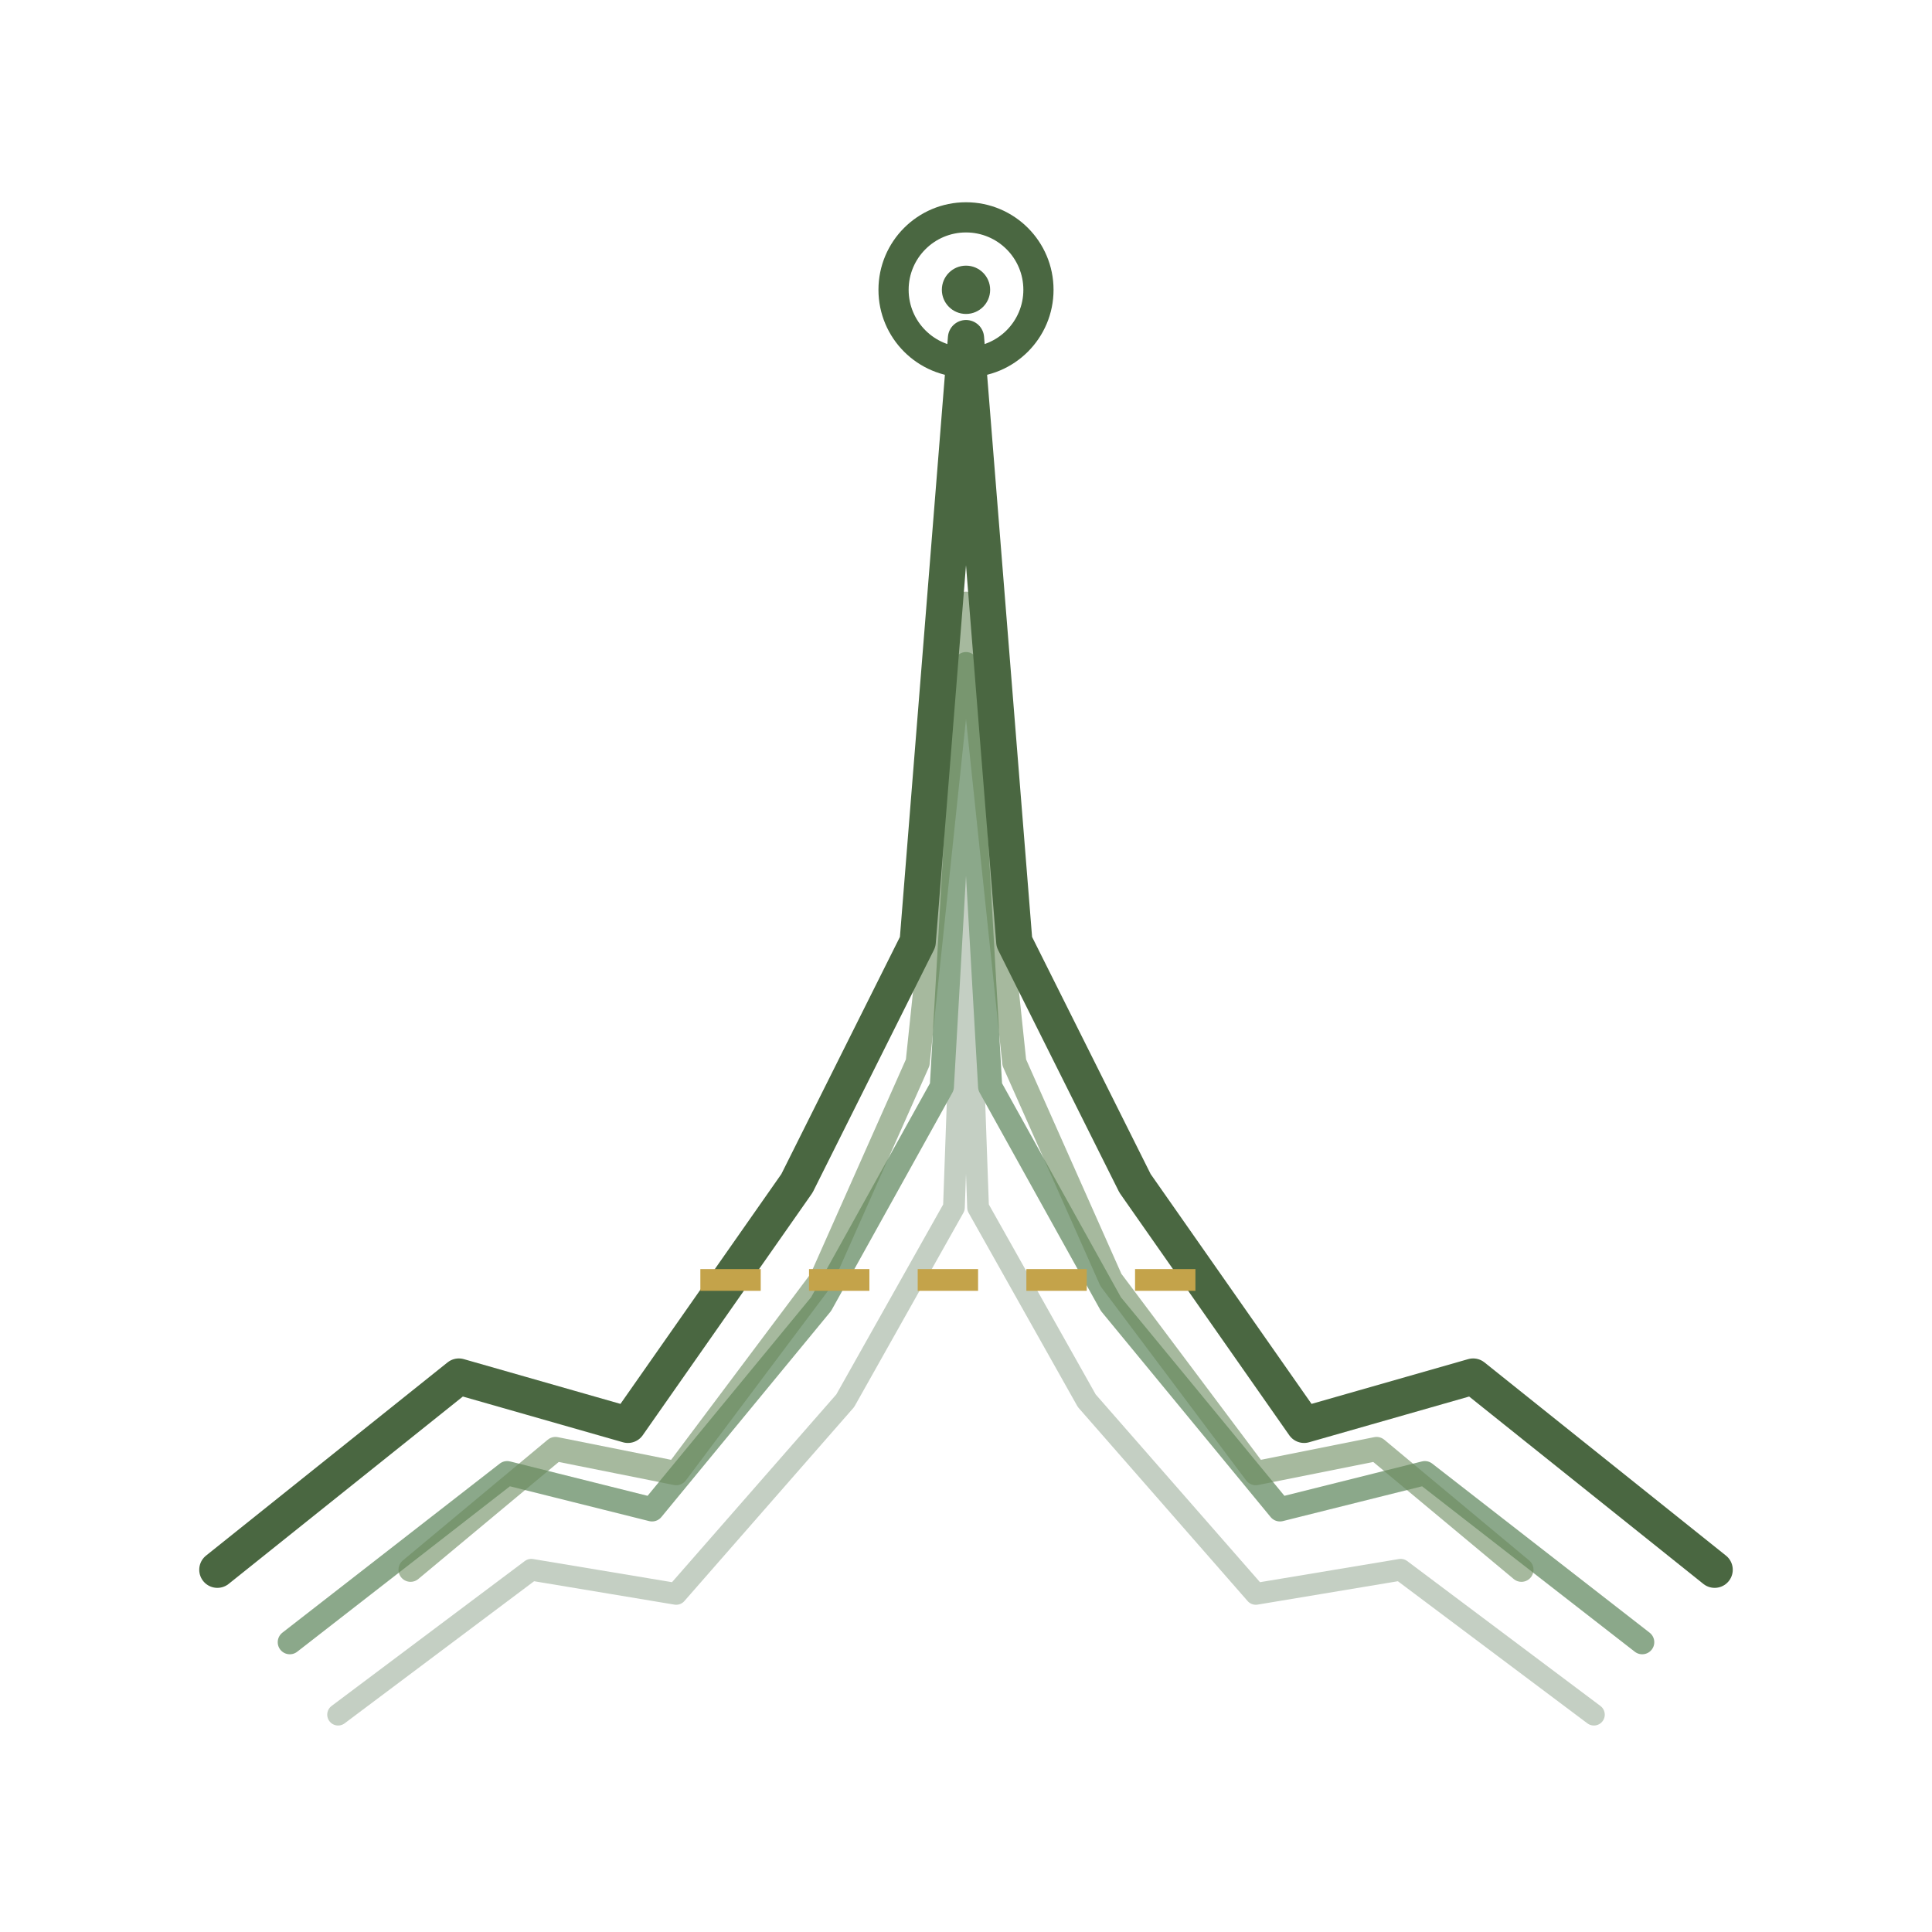
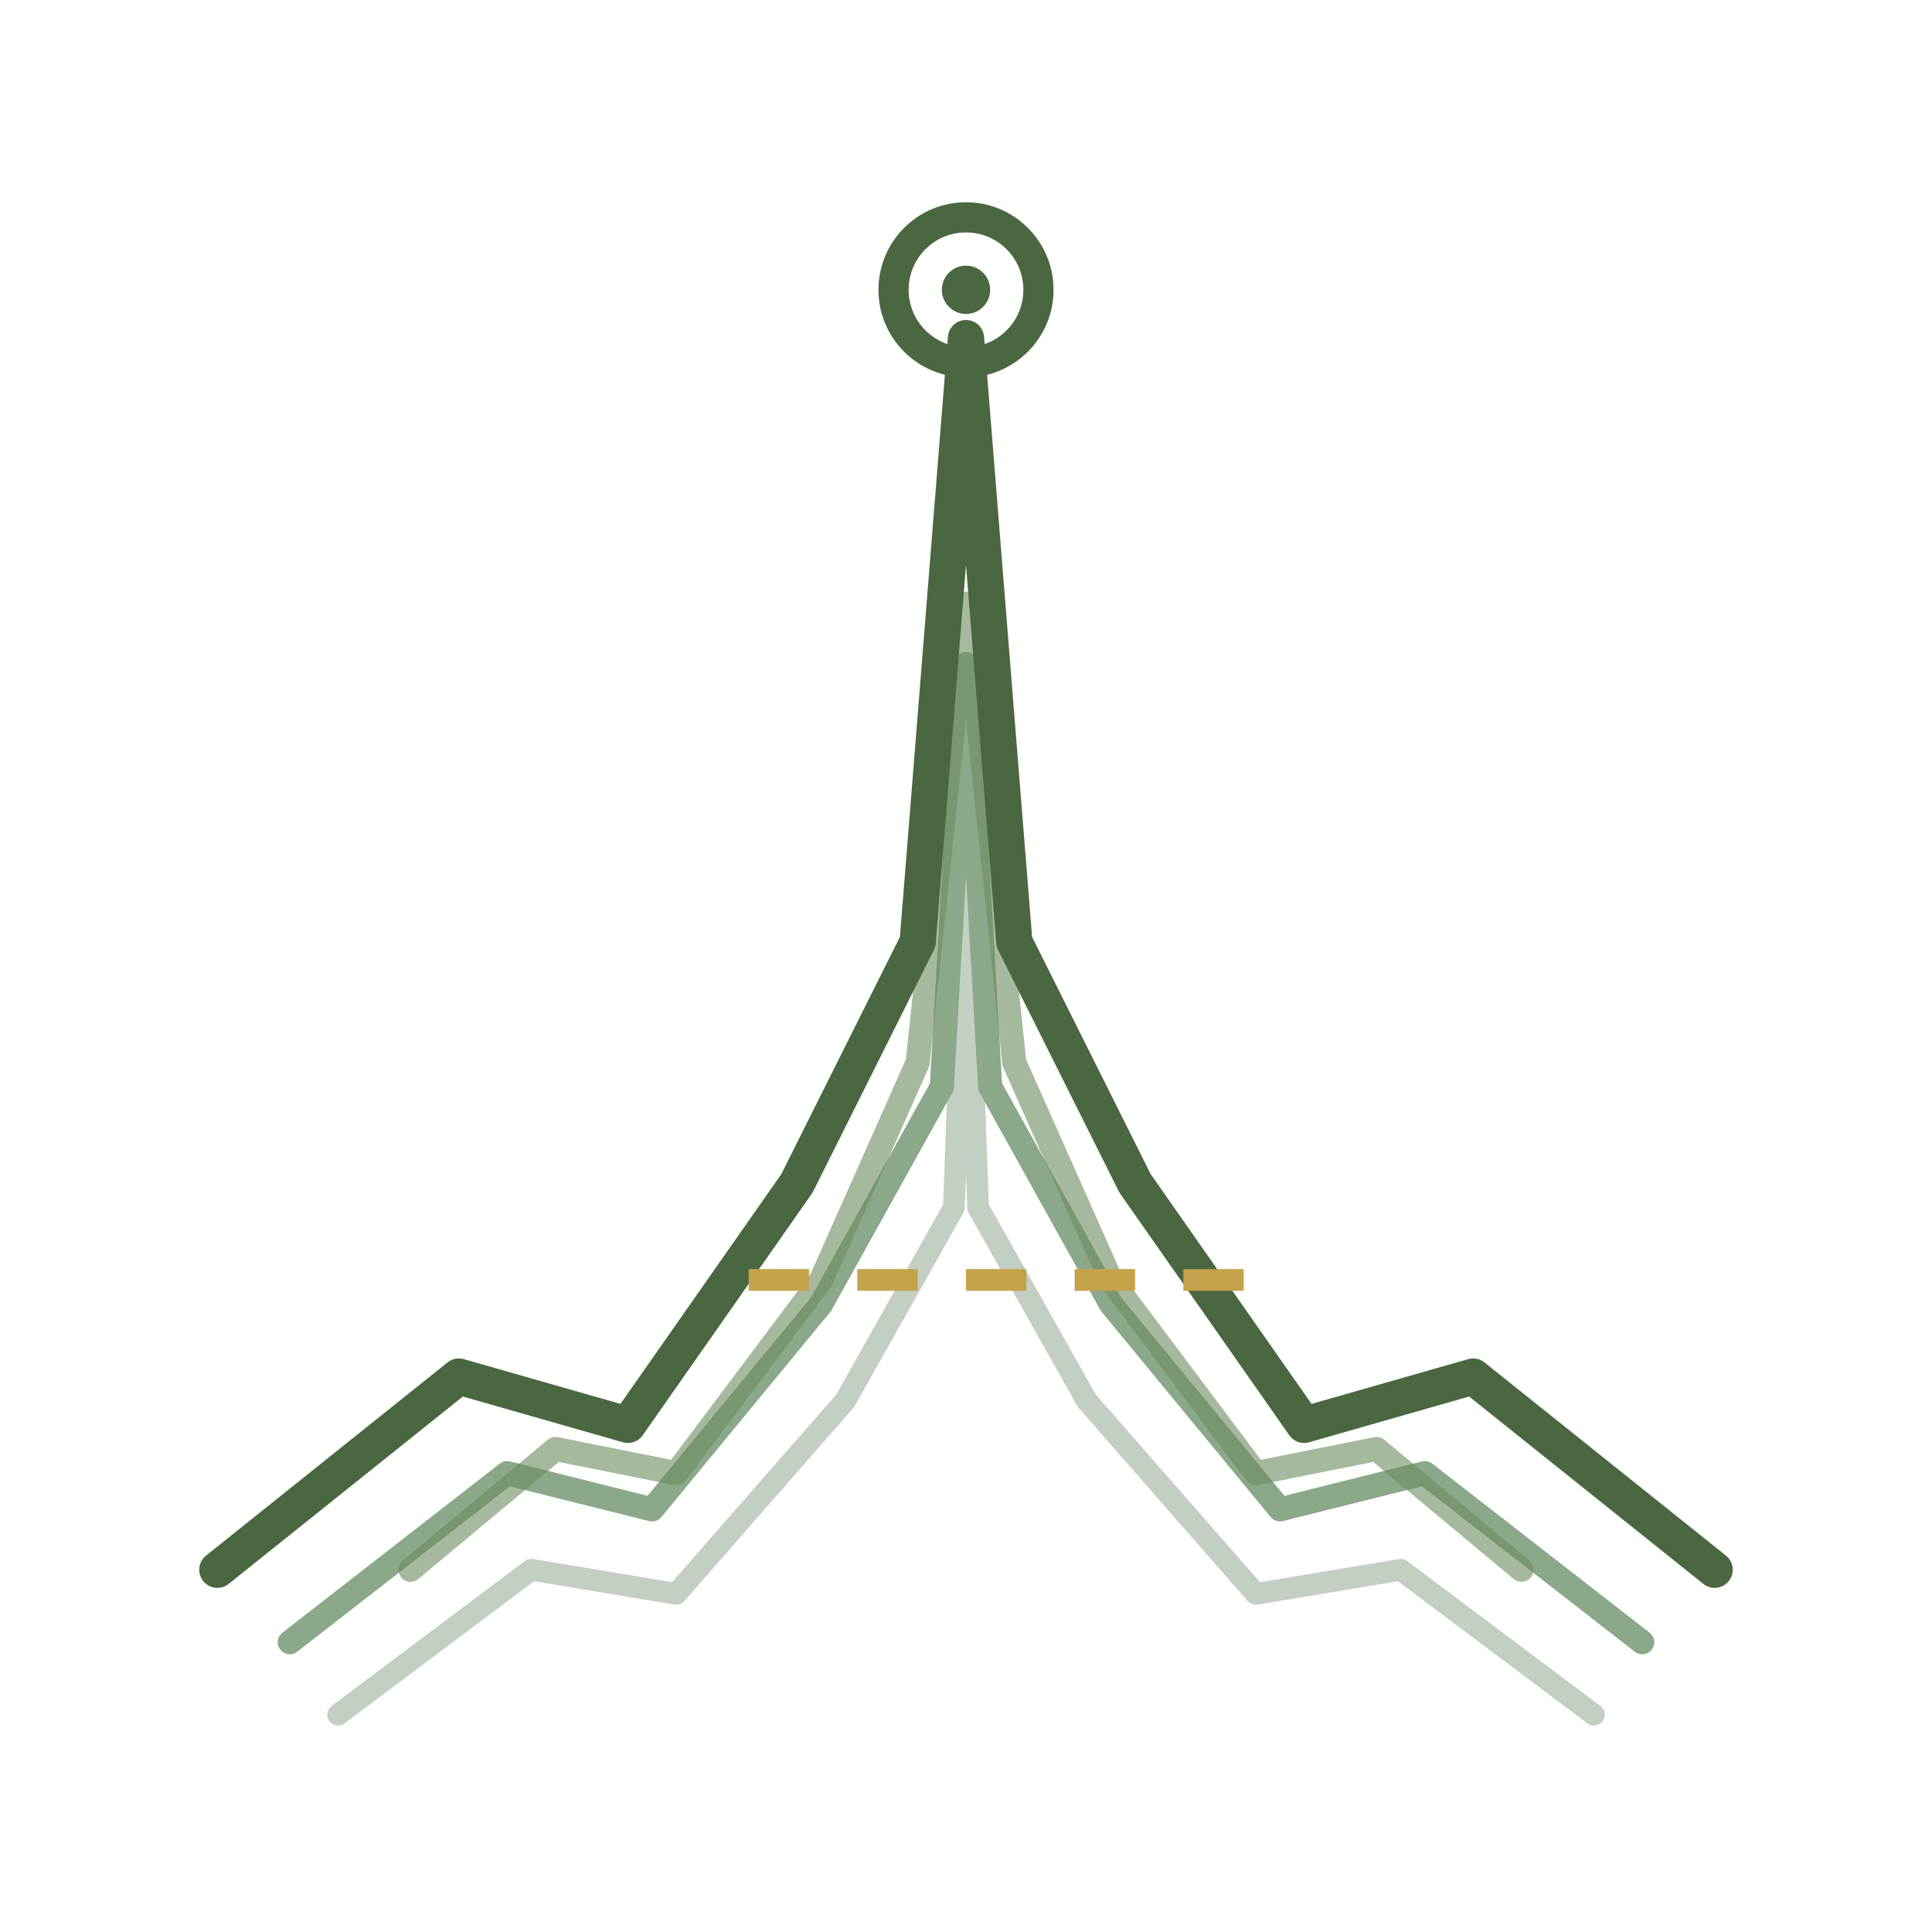
<svg xmlns="http://www.w3.org/2000/svg" width="160" height="160" viewBox="0 0 160 160" fill="none">
  <path d="M28 142 L44 130 L56 132 L70 116 L79 100 L80 72 L81 100 L90 116 L104 132 L116 130 L132 142" stroke="#C4CFC3" stroke-width="1.8" fill="none" stroke-linecap="round" stroke-linejoin="round" />
  <path d="M24 136 L42 122 L54 125 L68 108 L78 90 L80 55 L82 90 L92 108 L106 125 L118 122 L136 136" stroke="#8BA88A" stroke-width="2" fill="none" stroke-linecap="round" stroke-linejoin="round" />
  <path d="M34 130 L46 120 L56 122 L68 106 L76 88 L80 50 L84 88 L92 106 L104 122 L114 120 L126 130" stroke="#6B8A5E" stroke-width="2" fill="none" opacity=".6" stroke-linecap="round" stroke-linejoin="round" />
  <path d="M18 130 L38 114 L52 118 L66 98 L76 78 L80 28 L84 78 L94 98 L108 118 L122 114 L142 130" stroke="#4A6741" stroke-width="3" fill="none" stroke-linecap="round" stroke-linejoin="round" />
-   <line x1="58" y1="106" x2="102" y2="106" stroke="#C4A34A" stroke-width="1.8" stroke-dasharray="5 4" />
+   <line x1="62" y1="106" x2="106" y2="106" stroke="#C4A34A" stroke-width="1.8" stroke-dasharray="5 4" />
  <circle cx="80" cy="24" r="6" stroke="#4A6741" stroke-width="2.5" fill="none" />
  <circle cx="80" cy="24" r="2" fill="#4A6741" />
</svg>
